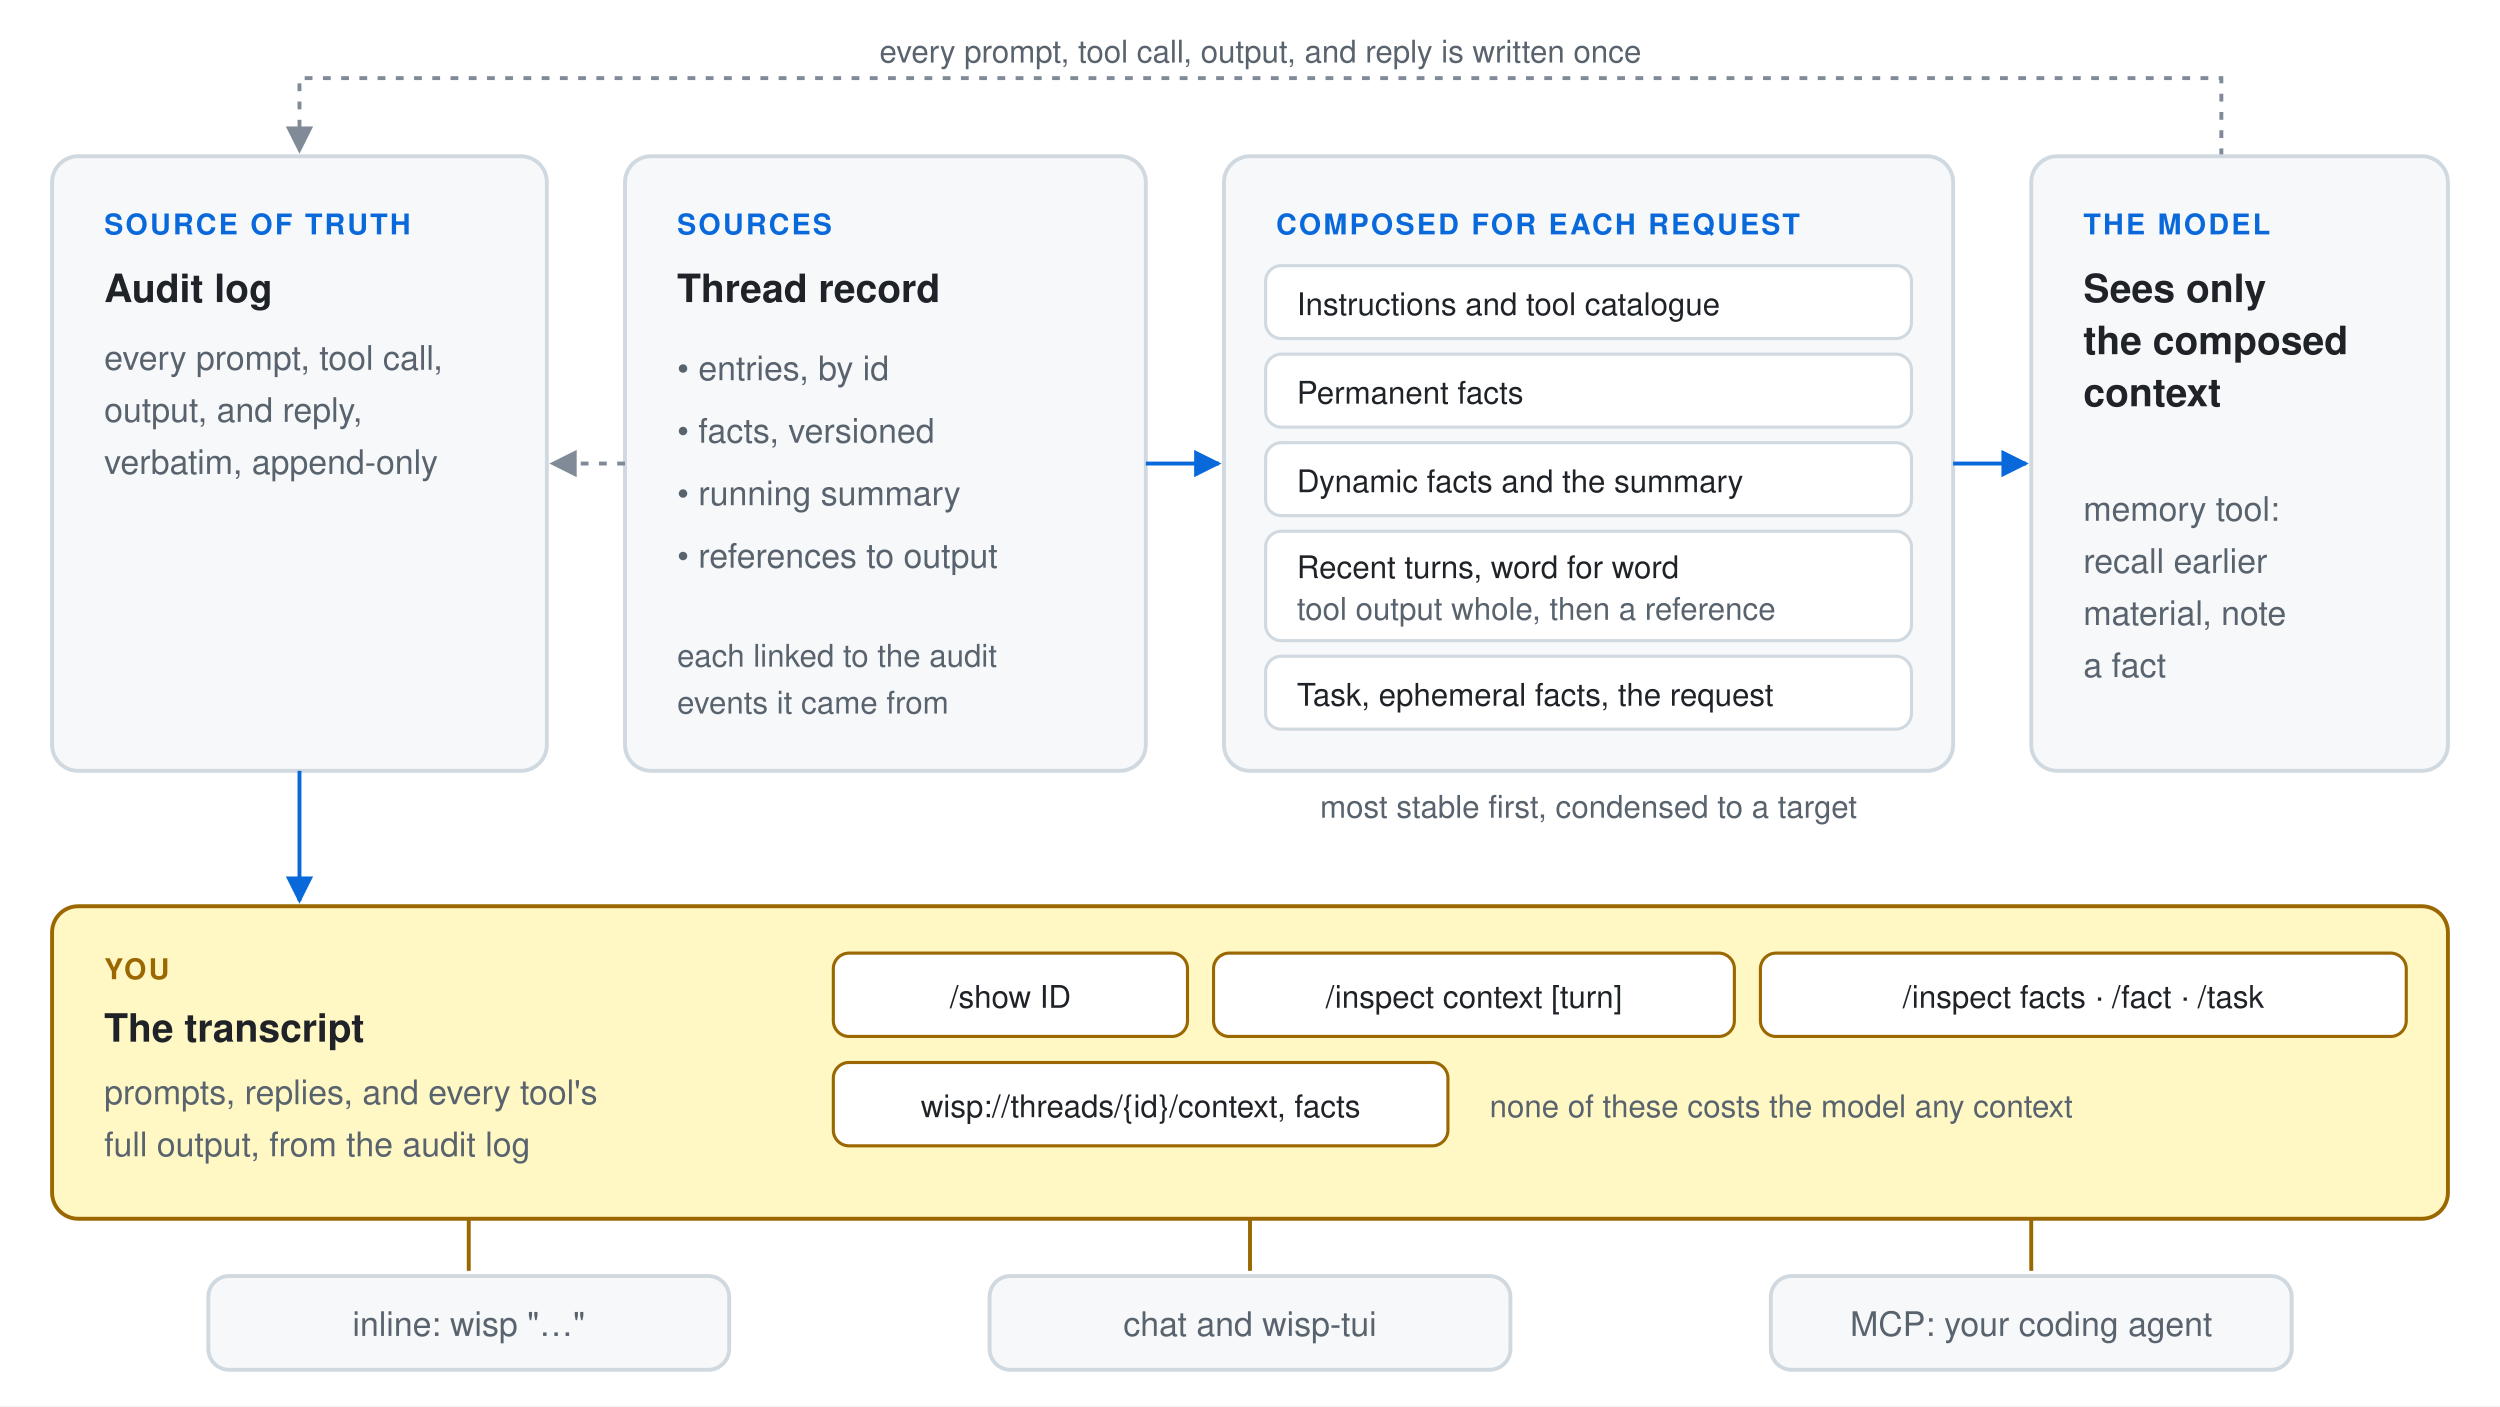
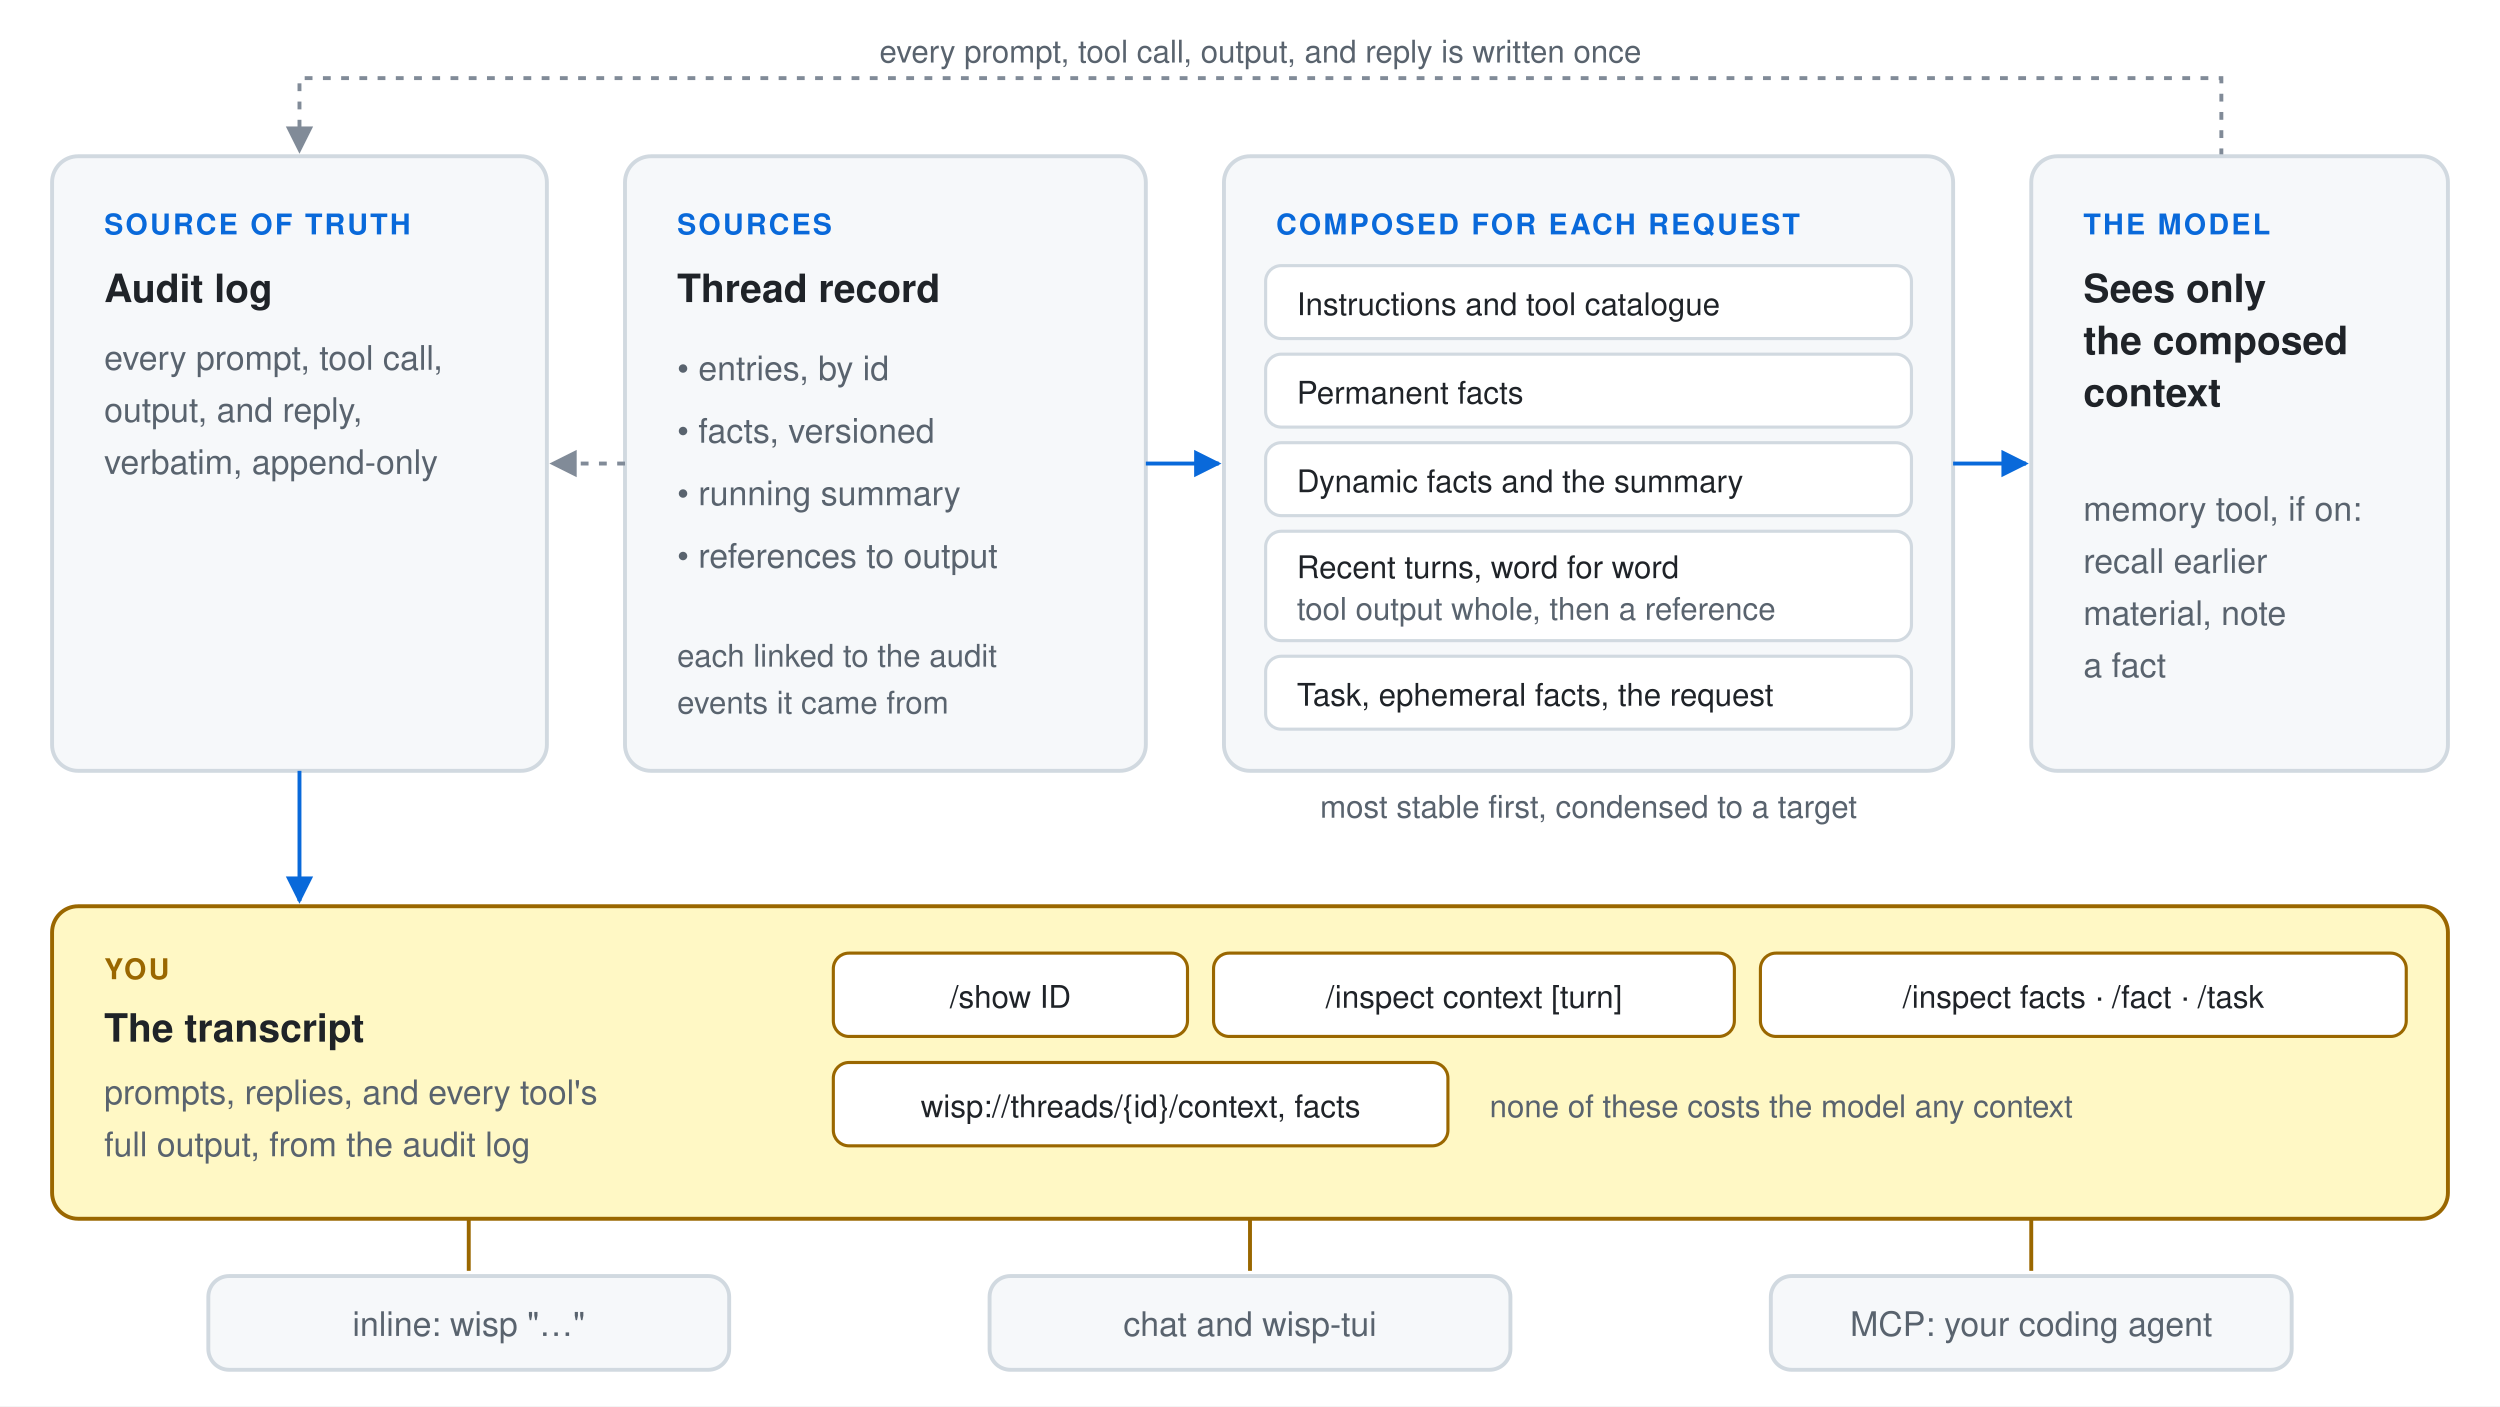
<svg xmlns="http://www.w3.org/2000/svg" viewBox="0 0 960 540" width="960" height="540" role="img" aria-labelledby="title desc">
  <defs>
    <marker id="arrow" viewBox="0 0 10 10" refX="9" refY="5" markerWidth="7" markerHeight="7" orient="auto-start-reverse">
      <path d="M0 0 L10 5 L0 10 z" fill="#0969da" />
    </marker>
    <marker id="arrow-record" viewBox="0 0 10 10" refX="9" refY="5" markerWidth="7" markerHeight="7" orient="auto-start-reverse">
      <path d="M0 0 L10 5 L0 10 z" fill="#818b98" />
    </marker>
  </defs>
  <style>
    text { font-family: -apple-system, BlinkMacSystemFont, "Segoe UI", Helvetica, Arial, sans-serif; fill: #1f2328; }
    .title { font-size: 15px; font-weight: 600; }
    .body { font-size: 13px; fill: #59636e; }
    .small { font-size: 12px; fill: #59636e; }
    .layer { font-size: 12px; fill: #1f2328; }
    .label { font-size: 11px; font-weight: 600; letter-spacing: 0.08em; fill: #0969da; }
    .you-label { font-size: 11px; font-weight: 600; letter-spacing: 0.08em; fill: #9a6700; }
    .box { fill: #f6f8fa; stroke: #d1d9e0; stroke-width: 1.5; }
    .band { fill: #ffffff; stroke: #d1d9e0; stroke-width: 1.2; }
    .chip { fill: #ffffff; stroke: #9a6700; stroke-width: 1.2; }
    .you { fill: #fff8c5; stroke: #9a6700; stroke-width: 1.5; }
    .flow { fill: none; stroke: #0969da; stroke-width: 1.5; }
    .record { fill: none; stroke: #818b98; stroke-width: 1.5; stroke-dasharray: 3 4; }
    .caller { fill: none; stroke: #9a6700; stroke-width: 1.5; }
  </style>
  <rect x="0" y="0" width="960" height="540" fill="#ffffff" />
  <path class="record" d="M853 60 V30 H115 V58" marker-end="url(#arrow-record)" />
  <text class="small" x="484" y="24" text-anchor="middle">every prompt, tool call, output, and reply is written once</text>
  <rect class="box" x="20" y="60" width="190" height="236" rx="10" />
  <text class="label" x="40" y="90">SOURCE OF TRUTH</text>
  <text class="title" x="40" y="116">Audit log</text>
  <text class="body" x="40" y="142">every prompt, tool call,</text>
  <text class="body" x="40" y="162">output, and reply,</text>
  <text class="body" x="40" y="182">verbatim, append-only</text>
  <rect class="box" x="240" y="60" width="200" height="236" rx="10" />
  <text class="label" x="260" y="90">SOURCES</text>
  <text class="title" x="260" y="116">Thread record</text>
  <text class="body" x="260" y="146">• entries, by id</text>
  <text class="body" x="260" y="170">• facts, versioned</text>
  <text class="body" x="260" y="194">• running summary</text>
  <text class="body" x="260" y="218">• references to output</text>
  <text class="small" x="260" y="256">each linked to the audit</text>
  <text class="small" x="260" y="274">events it came from</text>
  <rect class="box" x="470" y="60" width="280" height="236" rx="10" />
  <text class="label" x="490" y="90">COMPOSED FOR EACH REQUEST</text>
  <rect class="band" x="486" y="102" width="248" height="28" rx="6" />
  <text class="layer" x="498" y="121">Instructions and tool catalogue</text>
  <rect class="band" x="486" y="136" width="248" height="28" rx="6" />
  <text class="layer" x="498" y="155">Permanent facts</text>
  <rect class="band" x="486" y="170" width="248" height="28" rx="6" />
  <text class="layer" x="498" y="189">Dynamic facts and the summary</text>
  <rect class="band" x="486" y="204" width="248" height="42" rx="6" />
  <text class="layer" x="498" y="222">Recent turns, word for word</text>
  <text class="small" x="498" y="238">tool output whole, then a reference</text>
  <rect class="band" x="486" y="252" width="248" height="28" rx="6" />
  <text class="layer" x="498" y="271">Task, ephemeral facts, the request</text>
  <rect class="box" x="780" y="60" width="160" height="236" rx="10" />
  <text class="label" x="800" y="90">THE MODEL</text>
  <text class="title" x="800" y="116">Sees only</text>
  <text class="title" x="800" y="136">the composed</text>
  <text class="title" x="800" y="156">context</text>
-   <text class="body" x="800" y="200">memory tool:</text>
+   <text class="body" x="800" y="200">memory tool, if on:</text>
  <text class="body" x="800" y="220">recall earlier</text>
  <text class="body" x="800" y="240">material, note</text>
  <text class="body" x="800" y="260">a fact</text>
  <path class="record" d="M240 178 H212" marker-end="url(#arrow-record)" />
  <path class="flow" d="M440 178 H468" marker-end="url(#arrow)" />
  <path class="flow" d="M750 178 H778" marker-end="url(#arrow)" />
  <text class="small" x="610" y="314" text-anchor="middle">most stable first, condensed to a target</text>
  <path class="flow" d="M115 296 V346" marker-end="url(#arrow)" />
  <rect class="you" x="20" y="348" width="920" height="120" rx="10" />
  <text class="you-label" x="40" y="376">YOU</text>
  <text class="title" x="40" y="400">The transcript</text>
  <text class="body" x="40" y="424">prompts, replies, and every tool's</text>
  <text class="body" x="40" y="444">full output, from the audit log</text>
  <rect class="chip" x="320" y="366" width="136" height="32" rx="6" />
  <text class="layer" x="388" y="387" text-anchor="middle">/show ID</text>
  <rect class="chip" x="466" y="366" width="200" height="32" rx="6" />
  <text class="layer" x="566" y="387" text-anchor="middle">/inspect context [turn]</text>
  <rect class="chip" x="676" y="366" width="248" height="32" rx="6" />
  <text class="layer" x="800" y="387" text-anchor="middle">/inspect facts · /fact · /task</text>
  <rect class="chip" x="320" y="408" width="236" height="32" rx="6" />
  <text class="layer" x="438" y="429" text-anchor="middle">wisp://threads/{id}/context, facts</text>
  <text class="small" x="572" y="429">none of these costs the model any context</text>
  <path class="caller" d="M180 468 V488 M480 468 V488 M780 468 V488" />
  <rect class="box" x="80" y="490" width="200" height="36" rx="8" />
  <text class="body" x="180" y="513" text-anchor="middle">inline: wisp "…"</text>
  <rect class="box" x="380" y="490" width="200" height="36" rx="8" />
  <text class="body" x="480" y="513" text-anchor="middle">chat and wisp-tui</text>
  <rect class="box" x="680" y="490" width="200" height="36" rx="8" />
  <text class="body" x="780" y="513" text-anchor="middle">MCP: your coding agent</text>
</svg>
